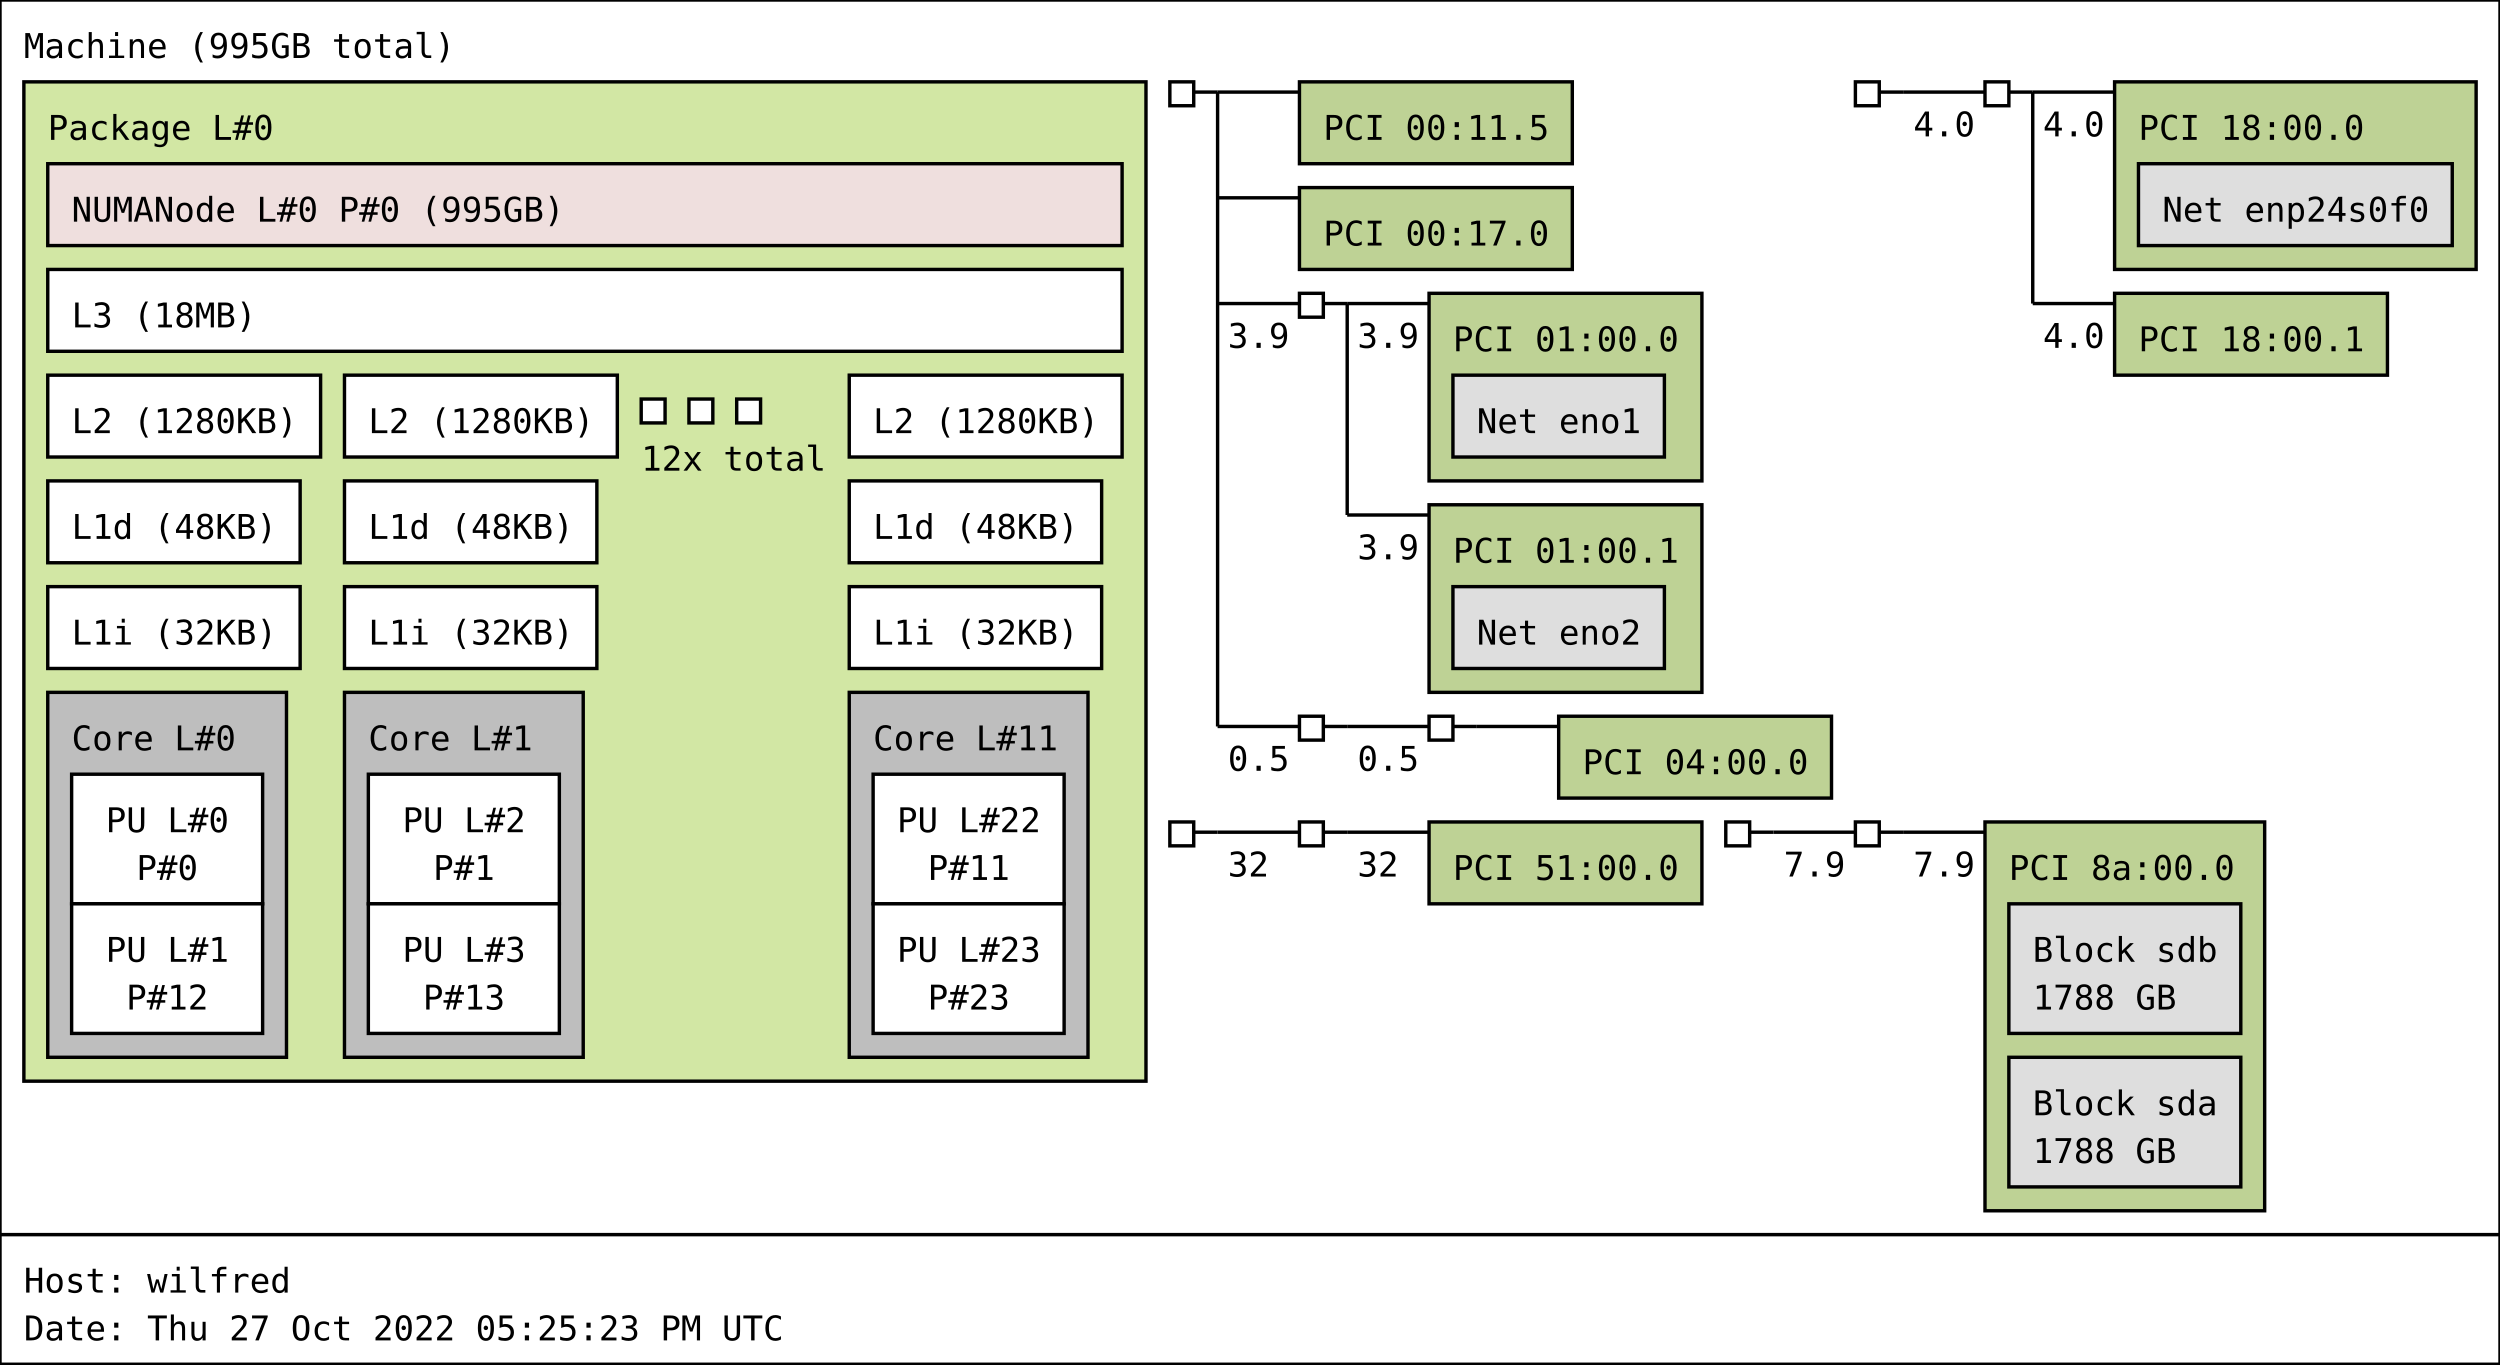
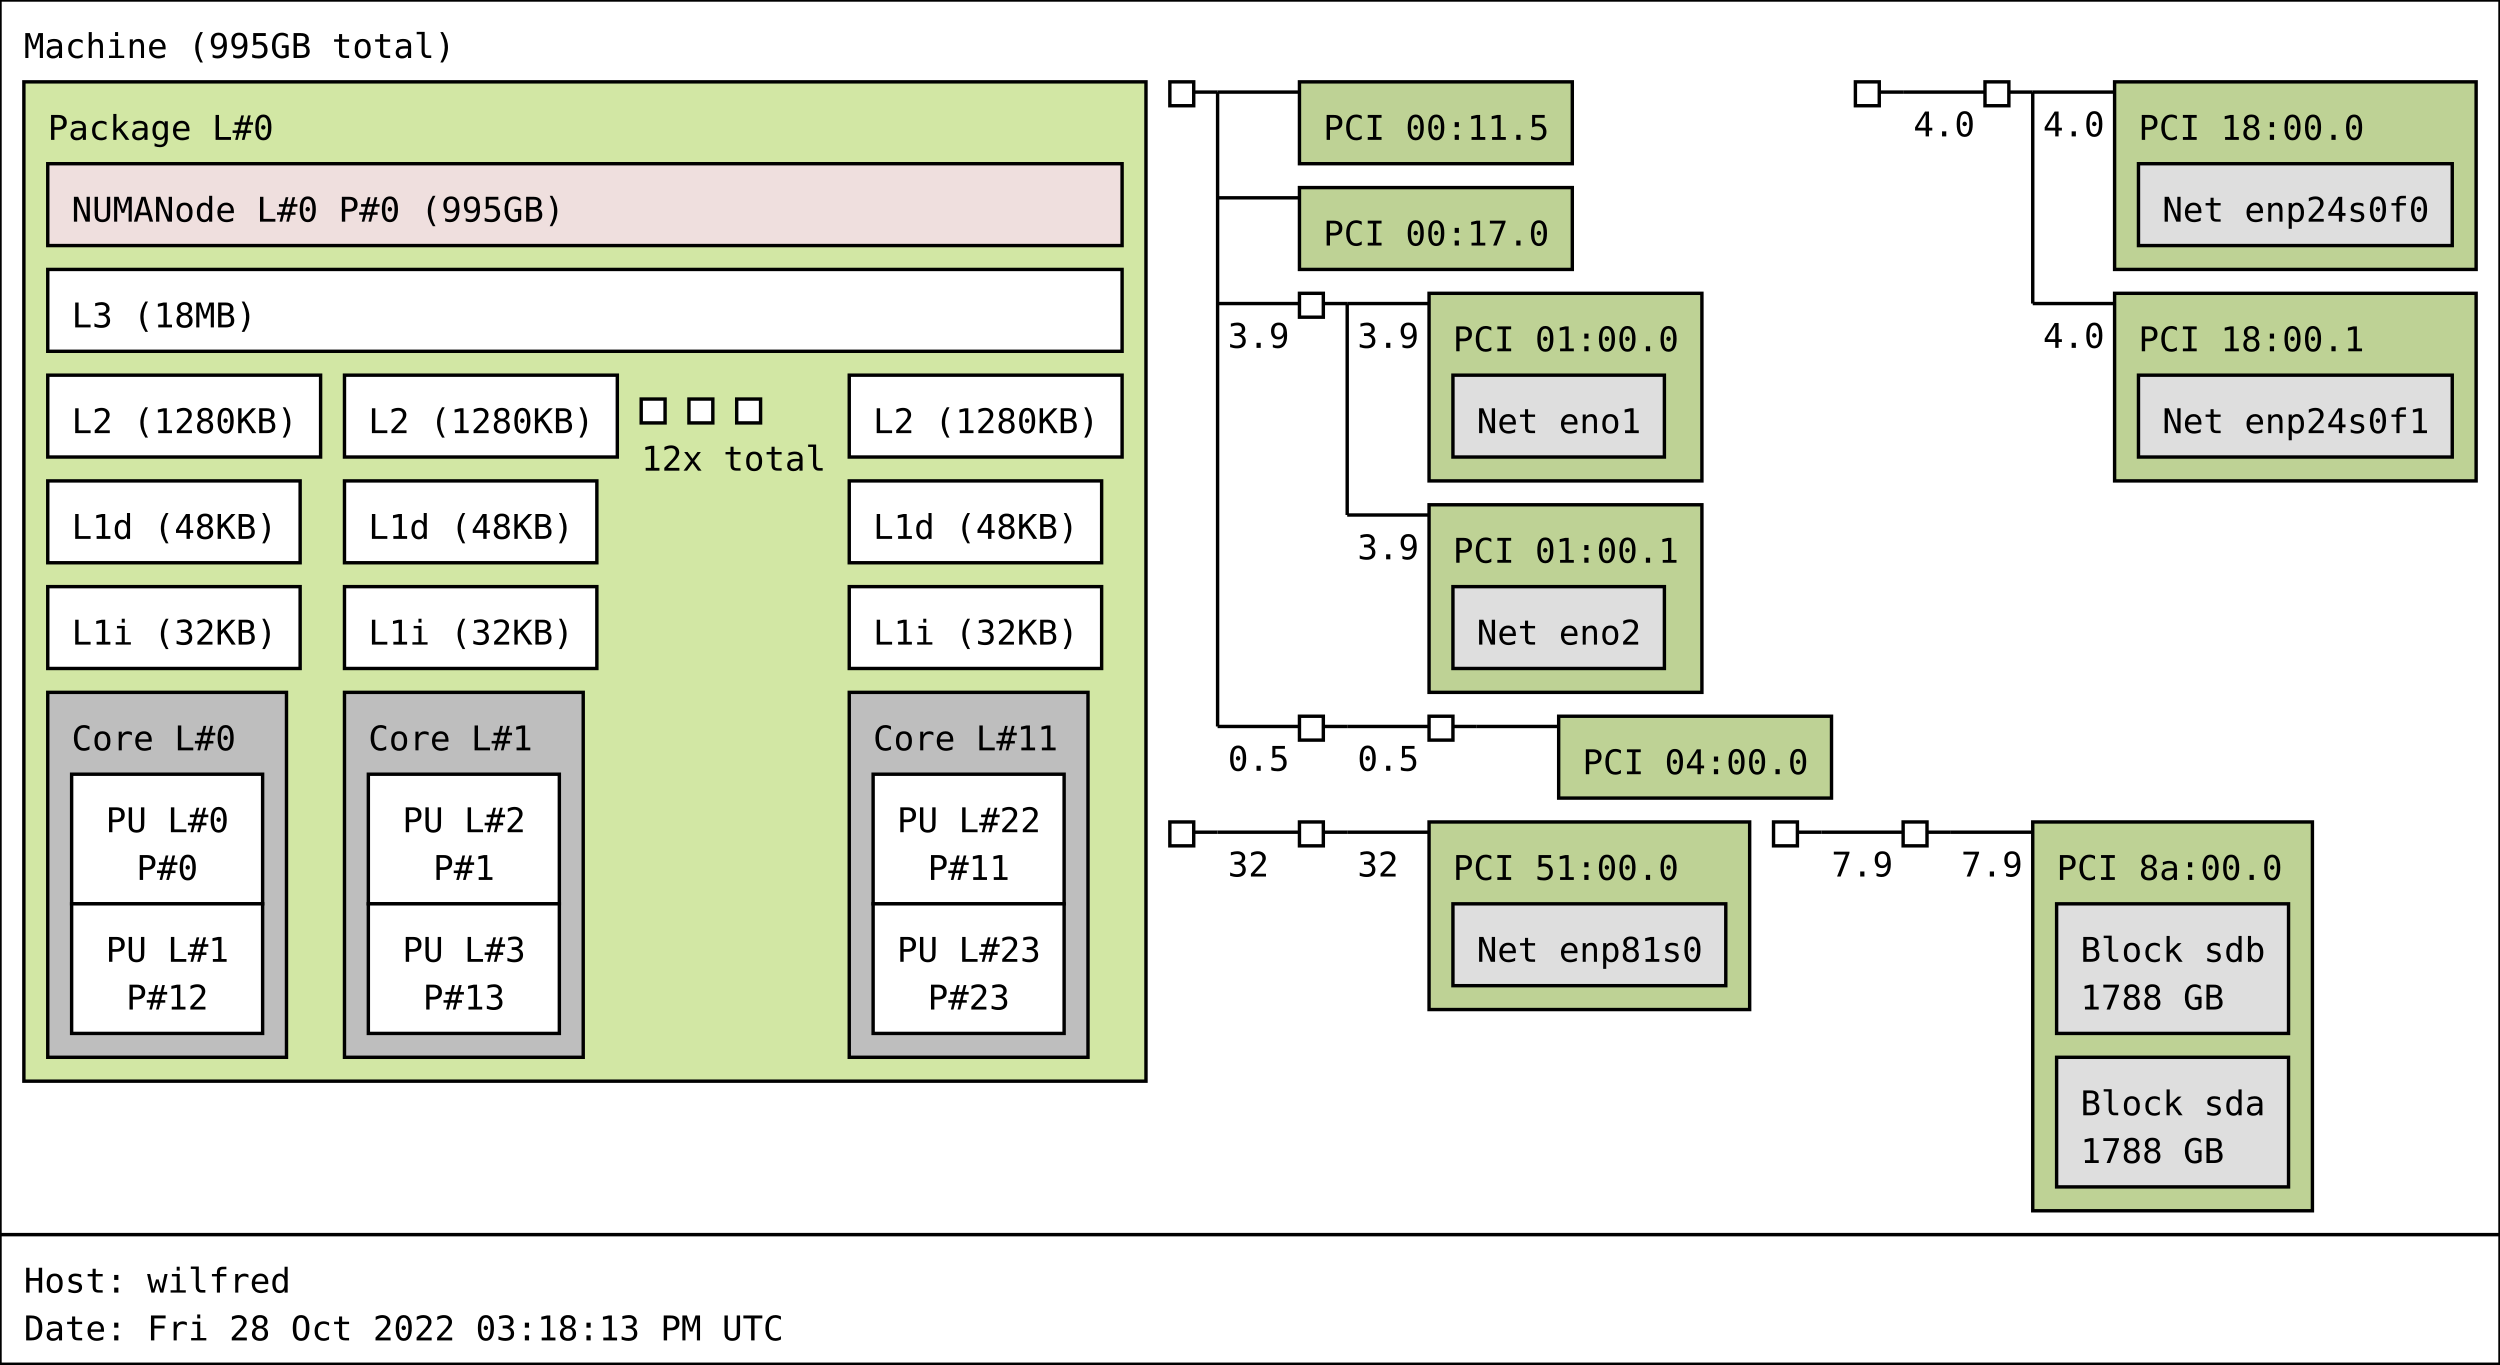
<svg xmlns="http://www.w3.org/2000/svg" width="733px" height="400px" viewBox="0 0 733px 400px" version="1.1">
  <rect id="Machine_0_rect" class="Machine" x="0" y="0" width="733" height="362" fill="rgb(255,255,255)" stroke="rgb(0,0,0)" stroke-width="1" />
  <text id="Machine_0_text" class="Machine" font-family="Monospace" x="7" y="17" fill="rgb(0,0,0)" font-size="10px">Machine (995GB total)</text>
  <rect id="Package_0_rect" class="Package" x="7" y="24" width="329" height="293" fill="rgb(210,231,164)" stroke="rgb(0,0,0)" stroke-width="1" />
  <text id="Package_0_text" class="Package" font-family="Monospace" x="14" y="41" fill="rgb(0,0,0)" font-size="10px">Package L#0</text>
  <rect id="L3_0_rect" class="L3" x="14" y="79" width="315" height="24" fill="rgb(255,255,255)" stroke="rgb(0,0,0)" stroke-width="1" />
  <text id="L3_0_text" class="L3" font-family="Monospace" x="21" y="96" fill="rgb(0,0,0)" font-size="10px">L3 (18MB)</text>
  <rect id="L2_0_rect" class="L2" x="14" y="110" width="80" height="24" fill="rgb(255,255,255)" stroke="rgb(0,0,0)" stroke-width="1" />
  <text id="L2_0_text" class="L2" font-family="Monospace" x="21" y="127" fill="rgb(0,0,0)" font-size="10px">L2 (1280KB)</text>
  <rect id="L1d_0_rect" class="L1d" x="14" y="141" width="74" height="24" fill="rgb(255,255,255)" stroke="rgb(0,0,0)" stroke-width="1" />
  <text id="L1d_0_text" class="L1d" font-family="Monospace" x="21" y="158" fill="rgb(0,0,0)" font-size="10px">L1d (48KB)</text>
  <rect id="L1i_0_rect" class="L1i" x="14" y="172" width="74" height="24" fill="rgb(255,255,255)" stroke="rgb(0,0,0)" stroke-width="1" />
  <text id="L1i_0_text" class="L1i" font-family="Monospace" x="21" y="189" fill="rgb(0,0,0)" font-size="10px">L1i (32KB)</text>
  <rect id="Core_0_rect" class="Core" x="14" y="203" width="70" height="107" fill="rgb(190,190,190)" stroke="rgb(0,0,0)" stroke-width="1" />
  <text id="Core_0_text" class="Core" font-family="Monospace" x="21" y="220" fill="rgb(0,0,0)" font-size="10px">Core L#0</text>
  <rect id="PU_0_rect" class="PU" x="21" y="227" width="56" height="38" fill="rgb(255,255,255)" stroke="rgb(0,0,0)" stroke-width="1" />
  <text id="PU_0_text" class="PU" font-family="Monospace" x="31" y="244" fill="rgb(0,0,0)" font-size="10px">PU L#0</text>
  <text id="PU_0_text_1" class="PU" font-family="Monospace" x="40" y="258" fill="rgb(0,0,0)" font-size="10px">P#0</text>
  <rect id="PU_1_rect" class="PU" x="21" y="265" width="56" height="38" fill="rgb(255,255,255)" stroke="rgb(0,0,0)" stroke-width="1" />
  <text id="PU_1_text" class="PU" font-family="Monospace" x="31" y="282" fill="rgb(0,0,0)" font-size="10px">PU L#1</text>
  <text id="PU_1_text_1" class="PU" font-family="Monospace" x="37" y="296" fill="rgb(0,0,0)" font-size="10px">P#12</text>
  <rect id="L2_1_rect" class="L2" x="101" y="110" width="80" height="24" fill="rgb(255,255,255)" stroke="rgb(0,0,0)" stroke-width="1" />
  <text id="L2_1_text" class="L2" font-family="Monospace" x="108" y="127" fill="rgb(0,0,0)" font-size="10px">L2 (1280KB)</text>
  <rect id="L1d_1_rect" class="L1d" x="101" y="141" width="74" height="24" fill="rgb(255,255,255)" stroke="rgb(0,0,0)" stroke-width="1" />
  <text id="L1d_1_text" class="L1d" font-family="Monospace" x="108" y="158" fill="rgb(0,0,0)" font-size="10px">L1d (48KB)</text>
  <rect id="L1i_1_rect" class="L1i" x="101" y="172" width="74" height="24" fill="rgb(255,255,255)" stroke="rgb(0,0,0)" stroke-width="1" />
  <text id="L1i_1_text" class="L1i" font-family="Monospace" x="108" y="189" fill="rgb(0,0,0)" font-size="10px">L1i (32KB)</text>
  <rect id="Core_1_rect" class="Core" x="101" y="203" width="70" height="107" fill="rgb(190,190,190)" stroke="rgb(0,0,0)" stroke-width="1" />
  <text id="Core_1_text" class="Core" font-family="Monospace" x="108" y="220" fill="rgb(0,0,0)" font-size="10px">Core L#1</text>
  <rect id="PU_2_rect" class="PU" x="108" y="227" width="56" height="38" fill="rgb(255,255,255)" stroke="rgb(0,0,0)" stroke-width="1" />
  <text id="PU_2_text" class="PU" font-family="Monospace" x="118" y="244" fill="rgb(0,0,0)" font-size="10px">PU L#2</text>
  <text id="PU_2_text_1" class="PU" font-family="Monospace" x="127" y="258" fill="rgb(0,0,0)" font-size="10px">P#1</text>
  <rect id="PU_3_rect" class="PU" x="108" y="265" width="56" height="38" fill="rgb(255,255,255)" stroke="rgb(0,0,0)" stroke-width="1" />
  <text id="PU_3_text" class="PU" font-family="Monospace" x="118" y="282" fill="rgb(0,0,0)" font-size="10px">PU L#3</text>
  <text id="PU_3_text_1" class="PU" font-family="Monospace" x="124" y="296" fill="rgb(0,0,0)" font-size="10px">P#13</text>
  <rect id="L2_2_rect" class="L2" x="188" y="117" width="7" height="7" fill="rgb(255,255,255)" stroke="rgb(0,0,0)" stroke-width="1" />
  <rect id="L2_2_rect" class="L2" x="202" y="117" width="7" height="7" fill="rgb(255,255,255)" stroke="rgb(0,0,0)" stroke-width="1" />
  <rect id="L2_2_rect" class="L2" x="216" y="117" width="7" height="7" fill="rgb(255,255,255)" stroke="rgb(0,0,0)" stroke-width="1" />
  <text id="L2_2_text" class="L2" font-family="Monospace" x="188" y="138" fill="rgb(0,0,0)" font-size="10px">12x total</text>
  <rect id="L2_11_rect" class="L2" x="249" y="110" width="80" height="24" fill="rgb(255,255,255)" stroke="rgb(0,0,0)" stroke-width="1" />
  <text id="L2_11_text" class="L2" font-family="Monospace" x="256" y="127" fill="rgb(0,0,0)" font-size="10px">L2 (1280KB)</text>
  <rect id="L1d_11_rect" class="L1d" x="249" y="141" width="74" height="24" fill="rgb(255,255,255)" stroke="rgb(0,0,0)" stroke-width="1" />
  <text id="L1d_11_text" class="L1d" font-family="Monospace" x="256" y="158" fill="rgb(0,0,0)" font-size="10px">L1d (48KB)</text>
  <rect id="L1i_11_rect" class="L1i" x="249" y="172" width="74" height="24" fill="rgb(255,255,255)" stroke="rgb(0,0,0)" stroke-width="1" />
  <text id="L1i_11_text" class="L1i" font-family="Monospace" x="256" y="189" fill="rgb(0,0,0)" font-size="10px">L1i (32KB)</text>
  <rect id="Core_11_rect" class="Core" x="249" y="203" width="70" height="107" fill="rgb(190,190,190)" stroke="rgb(0,0,0)" stroke-width="1" />
  <text id="Core_11_text" class="Core" font-family="Monospace" x="256" y="220" fill="rgb(0,0,0)" font-size="10px">Core L#11</text>
  <rect id="PU_22_rect" class="PU" x="256" y="227" width="56" height="38" fill="rgb(255,255,255)" stroke="rgb(0,0,0)" stroke-width="1" />
  <text id="PU_22_text" class="PU" font-family="Monospace" x="263" y="244" fill="rgb(0,0,0)" font-size="10px">PU L#22</text>
  <text id="PU_22_text_1" class="PU" font-family="Monospace" x="272" y="258" fill="rgb(0,0,0)" font-size="10px">P#11</text>
  <rect id="PU_23_rect" class="PU" x="256" y="265" width="56" height="38" fill="rgb(255,255,255)" stroke="rgb(0,0,0)" stroke-width="1" />
  <text id="PU_23_text" class="PU" font-family="Monospace" x="263" y="282" fill="rgb(0,0,0)" font-size="10px">PU L#23</text>
  <text id="PU_23_text_1" class="PU" font-family="Monospace" x="272" y="296" fill="rgb(0,0,0)" font-size="10px">P#23</text>
  <rect id="NUMANode_0_rect" class="NUMANode" x="14" y="48" width="315" height="24" fill="rgb(239,223,222)" stroke="rgb(0,0,0)" stroke-width="1" />
  <text id="NUMANode_0_text" class="NUMANode" font-family="Monospace" x="21" y="65" fill="rgb(0,0,0)" font-size="10px">NUMANode L#0 P#0 (995GB)</text>
  <rect id="HostBridge_0_rect" class="HostBridge" x="343" y="24" width="7" height="7" fill="rgb(255,255,255)" stroke="rgb(0,0,0)" stroke-width="1" />
  <line id="HostBridge_0_line" class="HostBridge" x1="350" y1="27" x2="357" y2="27" stroke="rgb(0,0,0)" stroke-width="1" />
  <line id="HostBridge_0_line_2" class="HostBridge" x1="357" y1="27" x2="381" y2="27" stroke="rgb(0,0,0)" stroke-width="1" />
  <line id="HostBridge_0_line_3" class="HostBridge" x1="357" y1="58" x2="381" y2="58" stroke="rgb(0,0,0)" stroke-width="1" />
  <line id="HostBridge_0_line_4" class="HostBridge" x1="357" y1="89" x2="381" y2="89" stroke="rgb(0,0,0)" stroke-width="1" />
  <text id="HostBridge_0_text_4" class="HostBridge" font-family="Monospace" x="360" y="102" fill="rgb(0,0,0)" font-size="10px">3.9</text>
  <line id="HostBridge_0_line_5" class="HostBridge" x1="357" y1="213" x2="381" y2="213" stroke="rgb(0,0,0)" stroke-width="1" />
  <text id="HostBridge_0_text_5" class="HostBridge" font-family="Monospace" x="360" y="226" fill="rgb(0,0,0)" font-size="10px">0.5</text>
  <line id="HostBridge_0_line_1" class="HostBridge" x1="357" y1="27" x2="357" y2="213" stroke="rgb(0,0,0)" stroke-width="1" />
  <rect id="PCI_0_rect" class="PCI" x="381" y="24" width="80" height="24" fill="rgb(190,210,149)" stroke="rgb(0,0,0)" stroke-width="1" />
  <text id="PCI_0_text" class="PCI" font-family="Monospace" x="388" y="41" fill="rgb(0,0,0)" font-size="10px">PCI 00:11.5</text>
  <rect id="PCI_1_rect" class="PCI" x="381" y="55" width="80" height="24" fill="rgb(190,210,149)" stroke="rgb(0,0,0)" stroke-width="1" />
  <text id="PCI_1_text" class="PCI" font-family="Monospace" x="388" y="72" fill="rgb(0,0,0)" font-size="10px">PCI 00:17.0</text>
  <rect id="PCIBridge_1_rect" class="PCIBridge" x="381" y="86" width="7" height="7" fill="rgb(255,255,255)" stroke="rgb(0,0,0)" stroke-width="1" />
  <line id="PCIBridge_1_line" class="PCIBridge" x1="388" y1="89" x2="395" y2="89" stroke="rgb(0,0,0)" stroke-width="1" />
  <line id="PCIBridge_1_line_2" class="PCIBridge" x1="395" y1="89" x2="419" y2="89" stroke="rgb(0,0,0)" stroke-width="1" />
  <text id="PCIBridge_1_text_2" class="PCIBridge" font-family="Monospace" x="398" y="102" fill="rgb(0,0,0)" font-size="10px">3.9</text>
  <line id="PCIBridge_1_line_3" class="PCIBridge" x1="395" y1="151" x2="419" y2="151" stroke="rgb(0,0,0)" stroke-width="1" />
  <text id="PCIBridge_1_text_3" class="PCIBridge" font-family="Monospace" x="398" y="164" fill="rgb(0,0,0)" font-size="10px">3.9</text>
  <line id="PCIBridge_1_line_1" class="PCIBridge" x1="395" y1="89" x2="395" y2="151" stroke="rgb(0,0,0)" stroke-width="1" />
  <rect id="PCI_2_rect" class="PCI" x="419" y="86" width="80" height="55" fill="rgb(190,210,149)" stroke="rgb(0,0,0)" stroke-width="1" />
  <text id="PCI_2_text" class="PCI" font-family="Monospace" x="426" y="103" fill="rgb(0,0,0)" font-size="10px">PCI 01:00.0</text>
  <rect id="Net_0_rect" class="Net" x="426" y="110" width="62" height="24" fill="rgb(222,222,222)" stroke="rgb(0,0,0)" stroke-width="1" />
  <text id="Net_0_text" class="Net" font-family="Monospace" x="433" y="127" fill="rgb(0,0,0)" font-size="10px">Net eno1</text>
  <rect id="PCI_3_rect" class="PCI" x="419" y="148" width="80" height="55" fill="rgb(190,210,149)" stroke="rgb(0,0,0)" stroke-width="1" />
  <text id="PCI_3_text" class="PCI" font-family="Monospace" x="426" y="165" fill="rgb(0,0,0)" font-size="10px">PCI 01:00.1</text>
  <rect id="Net_1_rect" class="Net" x="426" y="172" width="62" height="24" fill="rgb(222,222,222)" stroke="rgb(0,0,0)" stroke-width="1" />
  <text id="Net_1_text" class="Net" font-family="Monospace" x="433" y="189" fill="rgb(0,0,0)" font-size="10px">Net eno2</text>
  <rect id="PCIBridge_2_rect" class="PCIBridge" x="381" y="210" width="7" height="7" fill="rgb(255,255,255)" stroke="rgb(0,0,0)" stroke-width="1" />
  <line id="PCIBridge_2_line" class="PCIBridge" x1="388" y1="213" x2="395" y2="213" stroke="rgb(0,0,0)" stroke-width="1" />
  <line id="PCIBridge_2_line_2" class="PCIBridge" x1="395" y1="213" x2="419" y2="213" stroke="rgb(0,0,0)" stroke-width="1" />
  <text id="PCIBridge_2_text_2" class="PCIBridge" font-family="Monospace" x="398" y="226" fill="rgb(0,0,0)" font-size="10px">0.5</text>
  <line id="PCIBridge_2_line_1" class="PCIBridge" x1="395" y1="213" x2="395" y2="213" stroke="rgb(0,0,0)" stroke-width="1" />
  <rect id="PCIBridge_3_rect" class="PCIBridge" x="419" y="210" width="7" height="7" fill="rgb(255,255,255)" stroke="rgb(0,0,0)" stroke-width="1" />
  <line id="PCIBridge_3_line" class="PCIBridge" x1="426" y1="213" x2="433" y2="213" stroke="rgb(0,0,0)" stroke-width="1" />
  <line id="PCIBridge_3_line_2" class="PCIBridge" x1="433" y1="213" x2="457" y2="213" stroke="rgb(0,0,0)" stroke-width="1" />
  <line id="PCIBridge_3_line_1" class="PCIBridge" x1="433" y1="213" x2="433" y2="213" stroke="rgb(0,0,0)" stroke-width="1" />
  <rect id="PCI_4_rect" class="PCI" x="457" y="210" width="80" height="24" fill="rgb(190,210,149)" stroke="rgb(0,0,0)" stroke-width="1" />
  <text id="PCI_4_text" class="PCI" font-family="Monospace" x="464" y="227" fill="rgb(0,0,0)" font-size="10px">PCI 04:00.0</text>
  <rect id="HostBridge_4_rect" class="HostBridge" x="544" y="24" width="7" height="7" fill="rgb(255,255,255)" stroke="rgb(0,0,0)" stroke-width="1" />
  <line id="HostBridge_4_line" class="HostBridge" x1="551" y1="27" x2="558" y2="27" stroke="rgb(0,0,0)" stroke-width="1" />
  <line id="HostBridge_4_line_2" class="HostBridge" x1="558" y1="27" x2="582" y2="27" stroke="rgb(0,0,0)" stroke-width="1" />
  <text id="HostBridge_4_text_2" class="HostBridge" font-family="Monospace" x="561" y="40" fill="rgb(0,0,0)" font-size="10px">4.0</text>
  <line id="HostBridge_4_line_1" class="HostBridge" x1="558" y1="27" x2="558" y2="27" stroke="rgb(0,0,0)" stroke-width="1" />
  <rect id="PCIBridge_5_rect" class="PCIBridge" x="582" y="24" width="7" height="7" fill="rgb(255,255,255)" stroke="rgb(0,0,0)" stroke-width="1" />
  <line id="PCIBridge_5_line" class="PCIBridge" x1="589" y1="27" x2="596" y2="27" stroke="rgb(0,0,0)" stroke-width="1" />
  <line id="PCIBridge_5_line_2" class="PCIBridge" x1="596" y1="27" x2="620" y2="27" stroke="rgb(0,0,0)" stroke-width="1" />
  <text id="PCIBridge_5_text_2" class="PCIBridge" font-family="Monospace" x="599" y="40" fill="rgb(0,0,0)" font-size="10px">4.0</text>
  <line id="PCIBridge_5_line_3" class="PCIBridge" x1="596" y1="89" x2="620" y2="89" stroke="rgb(0,0,0)" stroke-width="1" />
  <text id="PCIBridge_5_text_3" class="PCIBridge" font-family="Monospace" x="599" y="102" fill="rgb(0,0,0)" font-size="10px">4.0</text>
  <line id="PCIBridge_5_line_1" class="PCIBridge" x1="596" y1="27" x2="596" y2="89" stroke="rgb(0,0,0)" stroke-width="1" />
  <rect id="PCI_5_rect" class="PCI" x="620" y="24" width="106" height="55" fill="rgb(190,210,149)" stroke="rgb(0,0,0)" stroke-width="1" />
  <text id="PCI_5_text" class="PCI" font-family="Monospace" x="627" y="41" fill="rgb(0,0,0)" font-size="10px">PCI 18:00.0</text>
  <rect id="Net_2_rect" class="Net" x="627" y="48" width="92" height="24" fill="rgb(222,222,222)" stroke="rgb(0,0,0)" stroke-width="1" />
  <text id="Net_2_text" class="Net" font-family="Monospace" x="634" y="65" fill="rgb(0,0,0)" font-size="10px">Net enp24s0f0</text>
-   <rect id="PCI_6_rect" class="PCI" x="620" y="86" width="80" height="24" fill="rgb(190,210,149)" stroke="rgb(0,0,0)" stroke-width="1" />
+   <rect id="PCI_6_rect" class="PCI" x="620" y="86" width="106" height="55" fill="rgb(190,210,149)" stroke="rgb(0,0,0)" stroke-width="1" />
  <text id="PCI_6_text" class="PCI" font-family="Monospace" x="627" y="103" fill="rgb(0,0,0)" font-size="10px">PCI 18:00.1</text>
+   <rect id="Net_3_rect" class="Net" x="627" y="110" width="92" height="24" fill="rgb(222,222,222)" stroke="rgb(0,0,0)" stroke-width="1" />
+   <text id="Net_3_text" class="Net" font-family="Monospace" x="634" y="127" fill="rgb(0,0,0)" font-size="10px">Net enp24s0f1</text>
  <rect id="HostBridge_6_rect" class="HostBridge" x="343" y="241" width="7" height="7" fill="rgb(255,255,255)" stroke="rgb(0,0,0)" stroke-width="1" />
  <line id="HostBridge_6_line" class="HostBridge" x1="350" y1="244" x2="357" y2="244" stroke="rgb(0,0,0)" stroke-width="1" />
  <line id="HostBridge_6_line_2" class="HostBridge" x1="357" y1="244" x2="381" y2="244" stroke="rgb(0,0,0)" stroke-width="1" />
  <text id="HostBridge_6_text_2" class="HostBridge" font-family="Monospace" x="360" y="257" fill="rgb(0,0,0)" font-size="10px">32</text>
  <line id="HostBridge_6_line_1" class="HostBridge" x1="357" y1="244" x2="357" y2="244" stroke="rgb(0,0,0)" stroke-width="1" />
  <rect id="PCIBridge_7_rect" class="PCIBridge" x="381" y="241" width="7" height="7" fill="rgb(255,255,255)" stroke="rgb(0,0,0)" stroke-width="1" />
  <line id="PCIBridge_7_line" class="PCIBridge" x1="388" y1="244" x2="395" y2="244" stroke="rgb(0,0,0)" stroke-width="1" />
  <line id="PCIBridge_7_line_2" class="PCIBridge" x1="395" y1="244" x2="419" y2="244" stroke="rgb(0,0,0)" stroke-width="1" />
  <text id="PCIBridge_7_text_2" class="PCIBridge" font-family="Monospace" x="398" y="257" fill="rgb(0,0,0)" font-size="10px">32</text>
  <line id="PCIBridge_7_line_1" class="PCIBridge" x1="395" y1="244" x2="395" y2="244" stroke="rgb(0,0,0)" stroke-width="1" />
-   <rect id="PCI_7_rect" class="PCI" x="419" y="241" width="80" height="24" fill="rgb(190,210,149)" stroke="rgb(0,0,0)" stroke-width="1" />
+   <rect id="PCI_7_rect" class="PCI" x="419" y="241" width="94" height="55" fill="rgb(190,210,149)" stroke="rgb(0,0,0)" stroke-width="1" />
  <text id="PCI_7_text" class="PCI" font-family="Monospace" x="426" y="258" fill="rgb(0,0,0)" font-size="10px">PCI 51:00.0</text>
-   <rect id="HostBridge_8_rect" class="HostBridge" x="506" y="241" width="7" height="7" fill="rgb(255,255,255)" stroke="rgb(0,0,0)" stroke-width="1" />
-   <line id="HostBridge_8_line" class="HostBridge" x1="513" y1="244" x2="520" y2="244" stroke="rgb(0,0,0)" stroke-width="1" />
-   <line id="HostBridge_8_line_2" class="HostBridge" x1="520" y1="244" x2="544" y2="244" stroke="rgb(0,0,0)" stroke-width="1" />
-   <text id="HostBridge_8_text_2" class="HostBridge" font-family="Monospace" x="523" y="257" fill="rgb(0,0,0)" font-size="10px">7.9</text>
-   <line id="HostBridge_8_line_1" class="HostBridge" x1="520" y1="244" x2="520" y2="244" stroke="rgb(0,0,0)" stroke-width="1" />
-   <rect id="PCIBridge_9_rect" class="PCIBridge" x="544" y="241" width="7" height="7" fill="rgb(255,255,255)" stroke="rgb(0,0,0)" stroke-width="1" />
-   <line id="PCIBridge_9_line" class="PCIBridge" x1="551" y1="244" x2="558" y2="244" stroke="rgb(0,0,0)" stroke-width="1" />
-   <line id="PCIBridge_9_line_2" class="PCIBridge" x1="558" y1="244" x2="582" y2="244" stroke="rgb(0,0,0)" stroke-width="1" />
-   <text id="PCIBridge_9_text_2" class="PCIBridge" font-family="Monospace" x="561" y="257" fill="rgb(0,0,0)" font-size="10px">7.9</text>
-   <line id="PCIBridge_9_line_1" class="PCIBridge" x1="558" y1="244" x2="558" y2="244" stroke="rgb(0,0,0)" stroke-width="1" />
-   <rect id="PCI_8_rect" class="PCI" x="582" y="241" width="82" height="114" fill="rgb(190,210,149)" stroke="rgb(0,0,0)" stroke-width="1" />
-   <text id="PCI_8_text" class="PCI" font-family="Monospace" x="589" y="258" fill="rgb(0,0,0)" font-size="10px">PCI 8a:00.0</text>
-   <rect id="Block_3_rect" class="Block" x="589" y="265" width="68" height="38" fill="rgb(222,222,222)" stroke="rgb(0,0,0)" stroke-width="1" />
-   <text id="Block_3_text" class="Block" font-family="Monospace" x="596" y="282" fill="rgb(0,0,0)" font-size="10px">Block sdb</text>
-   <text id="Block_3_text_1" class="Block" font-family="Monospace" x="596" y="296" fill="rgb(0,0,0)" font-size="10px">1788 GB</text>
-   <rect id="Block_4_rect" class="Block" x="589" y="310" width="68" height="38" fill="rgb(222,222,222)" stroke="rgb(0,0,0)" stroke-width="1" />
-   <text id="Block_4_text" class="Block" font-family="Monospace" x="596" y="327" fill="rgb(0,0,0)" font-size="10px">Block sda</text>
-   <text id="Block_4_text_1" class="Block" font-family="Monospace" x="596" y="341" fill="rgb(0,0,0)" font-size="10px">1788 GB</text>
+   <rect id="Net_4_rect" class="Net" x="426" y="265" width="80" height="24" fill="rgb(222,222,222)" stroke="rgb(0,0,0)" stroke-width="1" />
+   <text id="Net_4_text" class="Net" font-family="Monospace" x="433" y="282" fill="rgb(0,0,0)" font-size="10px">Net enp81s0</text>
+   <rect id="HostBridge_8_rect" class="HostBridge" x="520" y="241" width="7" height="7" fill="rgb(255,255,255)" stroke="rgb(0,0,0)" stroke-width="1" />
+   <line id="HostBridge_8_line" class="HostBridge" x1="527" y1="244" x2="534" y2="244" stroke="rgb(0,0,0)" stroke-width="1" />
+   <line id="HostBridge_8_line_2" class="HostBridge" x1="534" y1="244" x2="558" y2="244" stroke="rgb(0,0,0)" stroke-width="1" />
+   <text id="HostBridge_8_text_2" class="HostBridge" font-family="Monospace" x="537" y="257" fill="rgb(0,0,0)" font-size="10px">7.9</text>
+   <line id="HostBridge_8_line_1" class="HostBridge" x1="534" y1="244" x2="534" y2="244" stroke="rgb(0,0,0)" stroke-width="1" />
+   <rect id="PCIBridge_9_rect" class="PCIBridge" x="558" y="241" width="7" height="7" fill="rgb(255,255,255)" stroke="rgb(0,0,0)" stroke-width="1" />
+   <line id="PCIBridge_9_line" class="PCIBridge" x1="565" y1="244" x2="572" y2="244" stroke="rgb(0,0,0)" stroke-width="1" />
+   <line id="PCIBridge_9_line_2" class="PCIBridge" x1="572" y1="244" x2="596" y2="244" stroke="rgb(0,0,0)" stroke-width="1" />
+   <text id="PCIBridge_9_text_2" class="PCIBridge" font-family="Monospace" x="575" y="257" fill="rgb(0,0,0)" font-size="10px">7.9</text>
+   <line id="PCIBridge_9_line_1" class="PCIBridge" x1="572" y1="244" x2="572" y2="244" stroke="rgb(0,0,0)" stroke-width="1" />
+   <rect id="PCI_8_rect" class="PCI" x="596" y="241" width="82" height="114" fill="rgb(190,210,149)" stroke="rgb(0,0,0)" stroke-width="1" />
+   <text id="PCI_8_text" class="PCI" font-family="Monospace" x="603" y="258" fill="rgb(0,0,0)" font-size="10px">PCI 8a:00.0</text>
+   <rect id="Block_5_rect" class="Block" x="603" y="265" width="68" height="38" fill="rgb(222,222,222)" stroke="rgb(0,0,0)" stroke-width="1" />
+   <text id="Block_5_text" class="Block" font-family="Monospace" x="610" y="282" fill="rgb(0,0,0)" font-size="10px">Block sdb</text>
+   <text id="Block_5_text_1" class="Block" font-family="Monospace" x="610" y="296" fill="rgb(0,0,0)" font-size="10px">1788 GB</text>
+   <rect id="Block_6_rect" class="Block" x="603" y="310" width="68" height="38" fill="rgb(222,222,222)" stroke="rgb(0,0,0)" stroke-width="1" />
+   <text id="Block_6_text" class="Block" font-family="Monospace" x="610" y="327" fill="rgb(0,0,0)" font-size="10px">Block sda</text>
+   <text id="Block_6_text_1" class="Block" font-family="Monospace" x="610" y="341" fill="rgb(0,0,0)" font-size="10px">1788 GB</text>
  <rect id="anon_rect" x="0" y="362" width="733" height="38" fill="rgb(255,255,255)" stroke="rgb(0,0,0)" stroke-width="1" />
  <text id="anon_text" font-family="Monospace" x="7" y="379" fill="rgb(0,0,0)" font-size="10px">Host: wilfred</text>
-   <text id="anon_text_1" font-family="Monospace" x="7" y="393" fill="rgb(0,0,0)" font-size="10px">Date: Thu 27 Oct 2022 05:25:23 PM UTC</text>
+   <text id="anon_text_1" font-family="Monospace" x="7" y="393" fill="rgb(0,0,0)" font-size="10px">Date: Fri 28 Oct 2022 03:18:13 PM UTC</text>
</svg>
